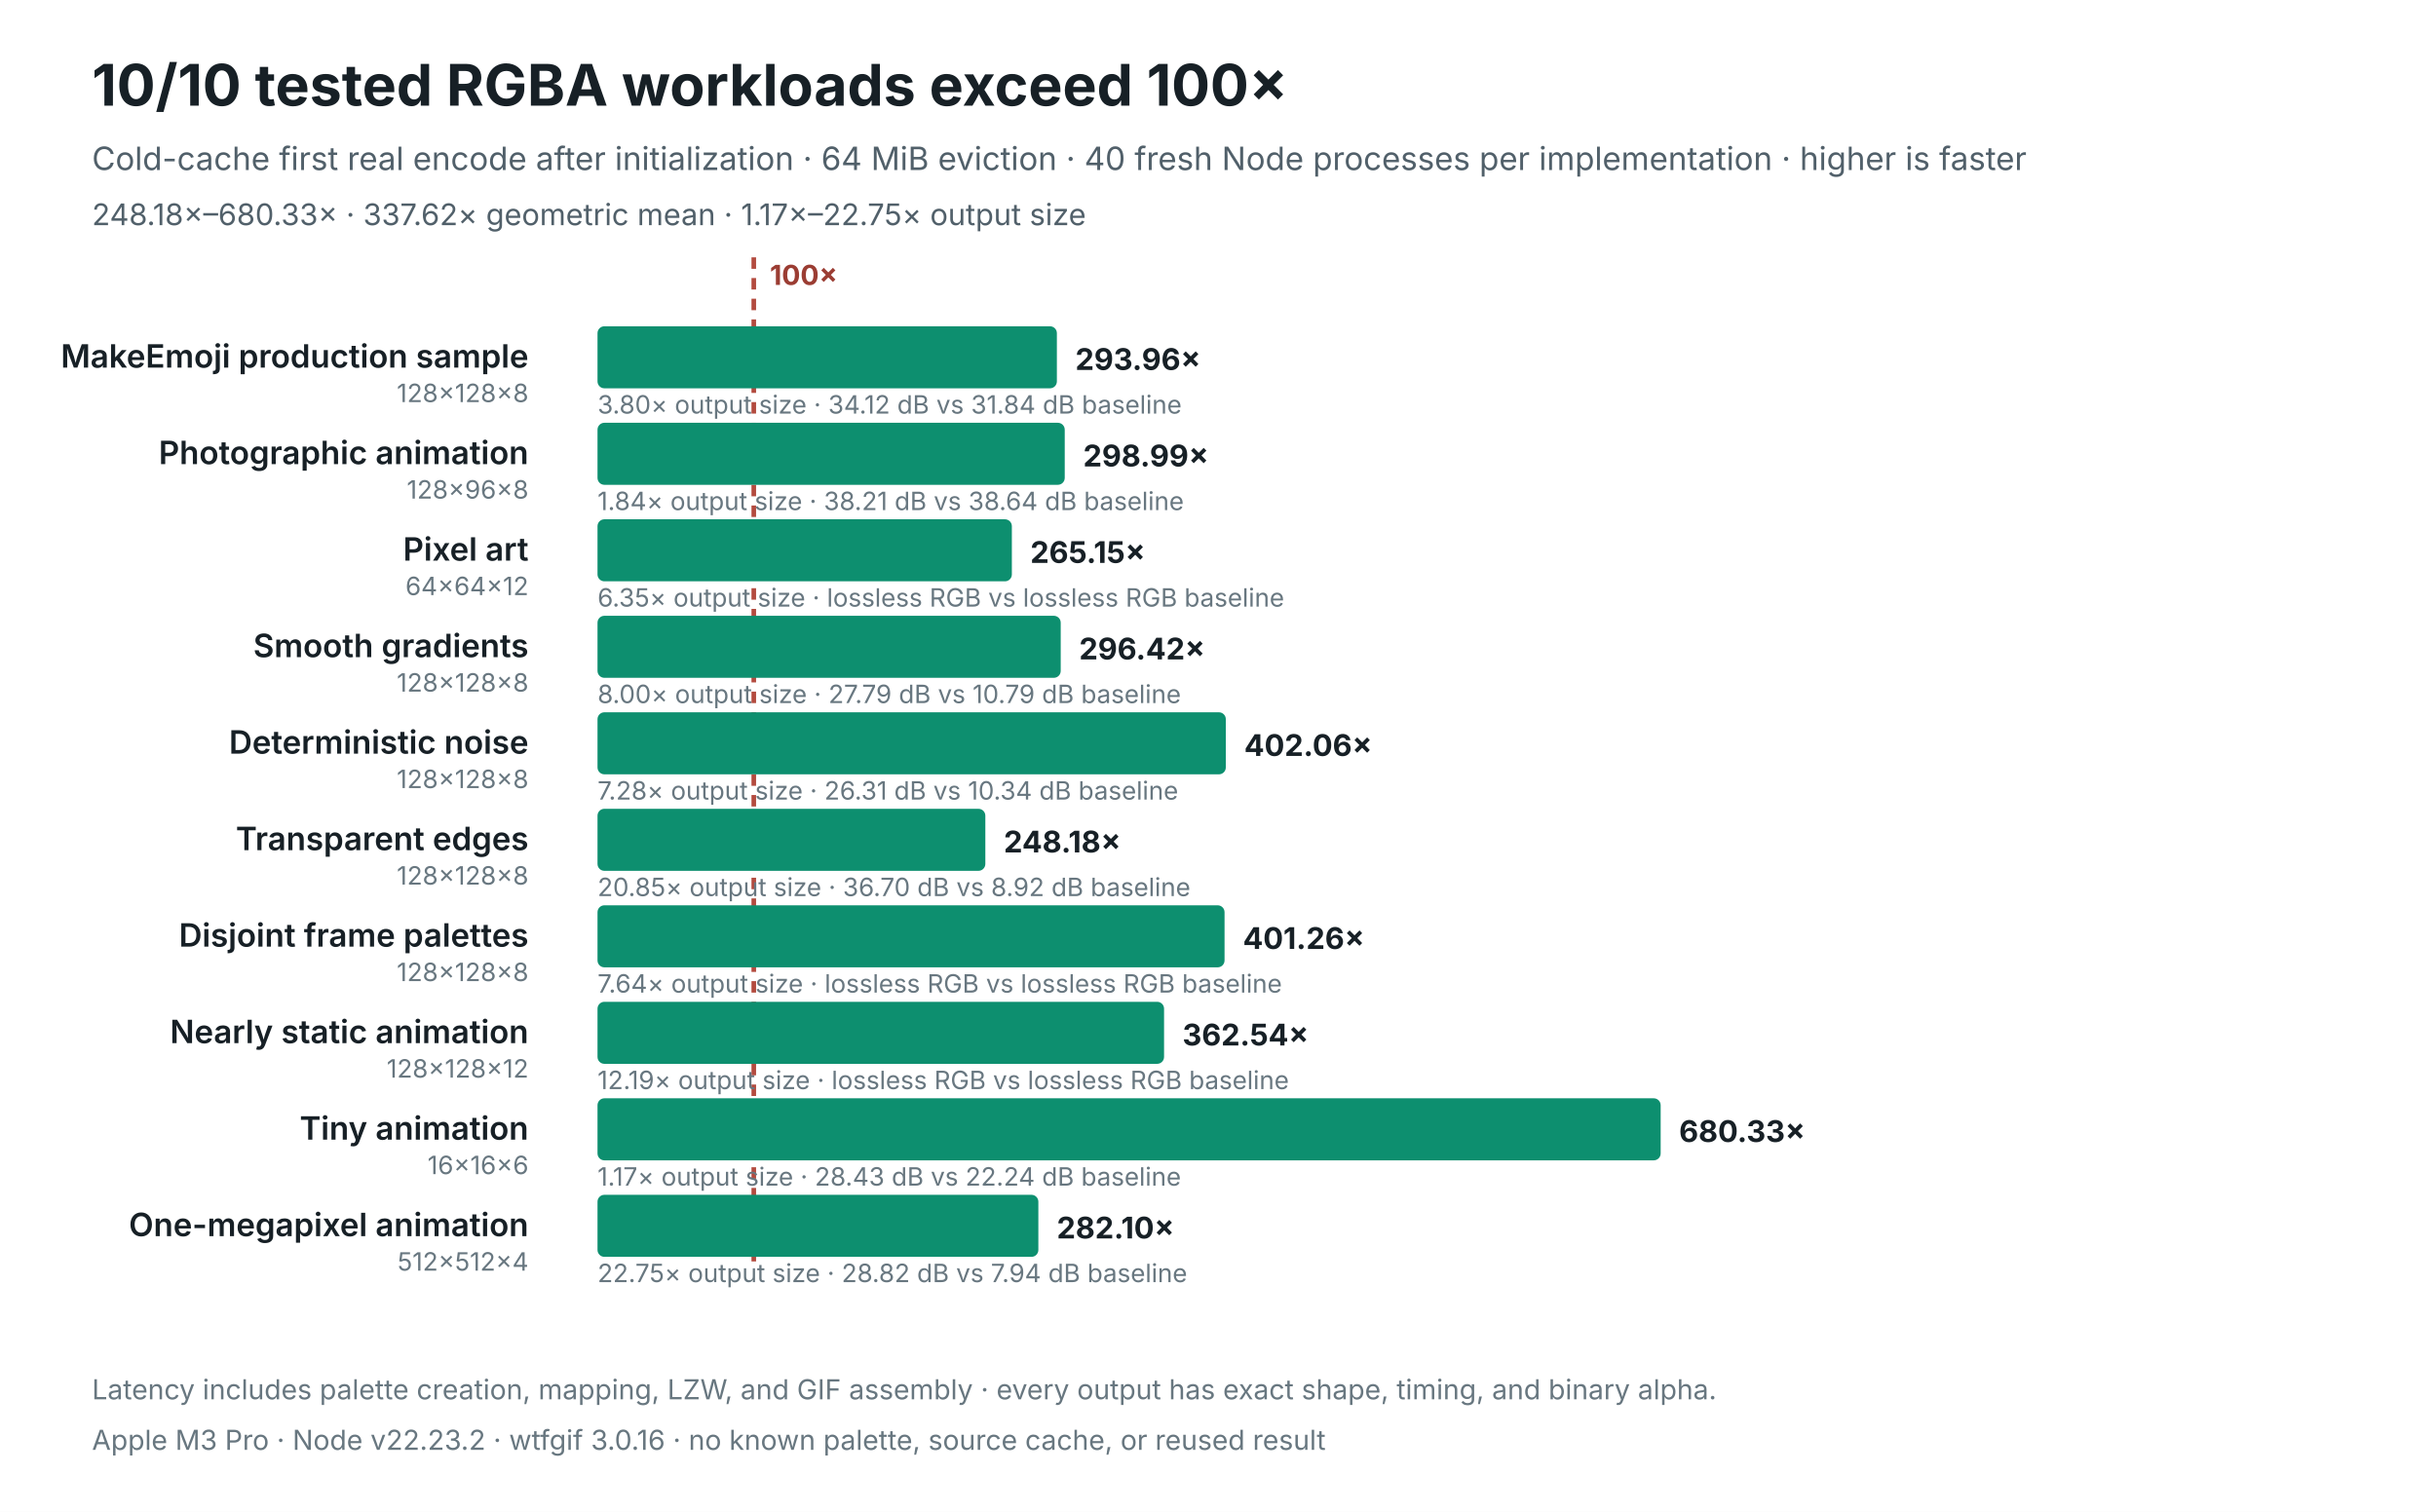
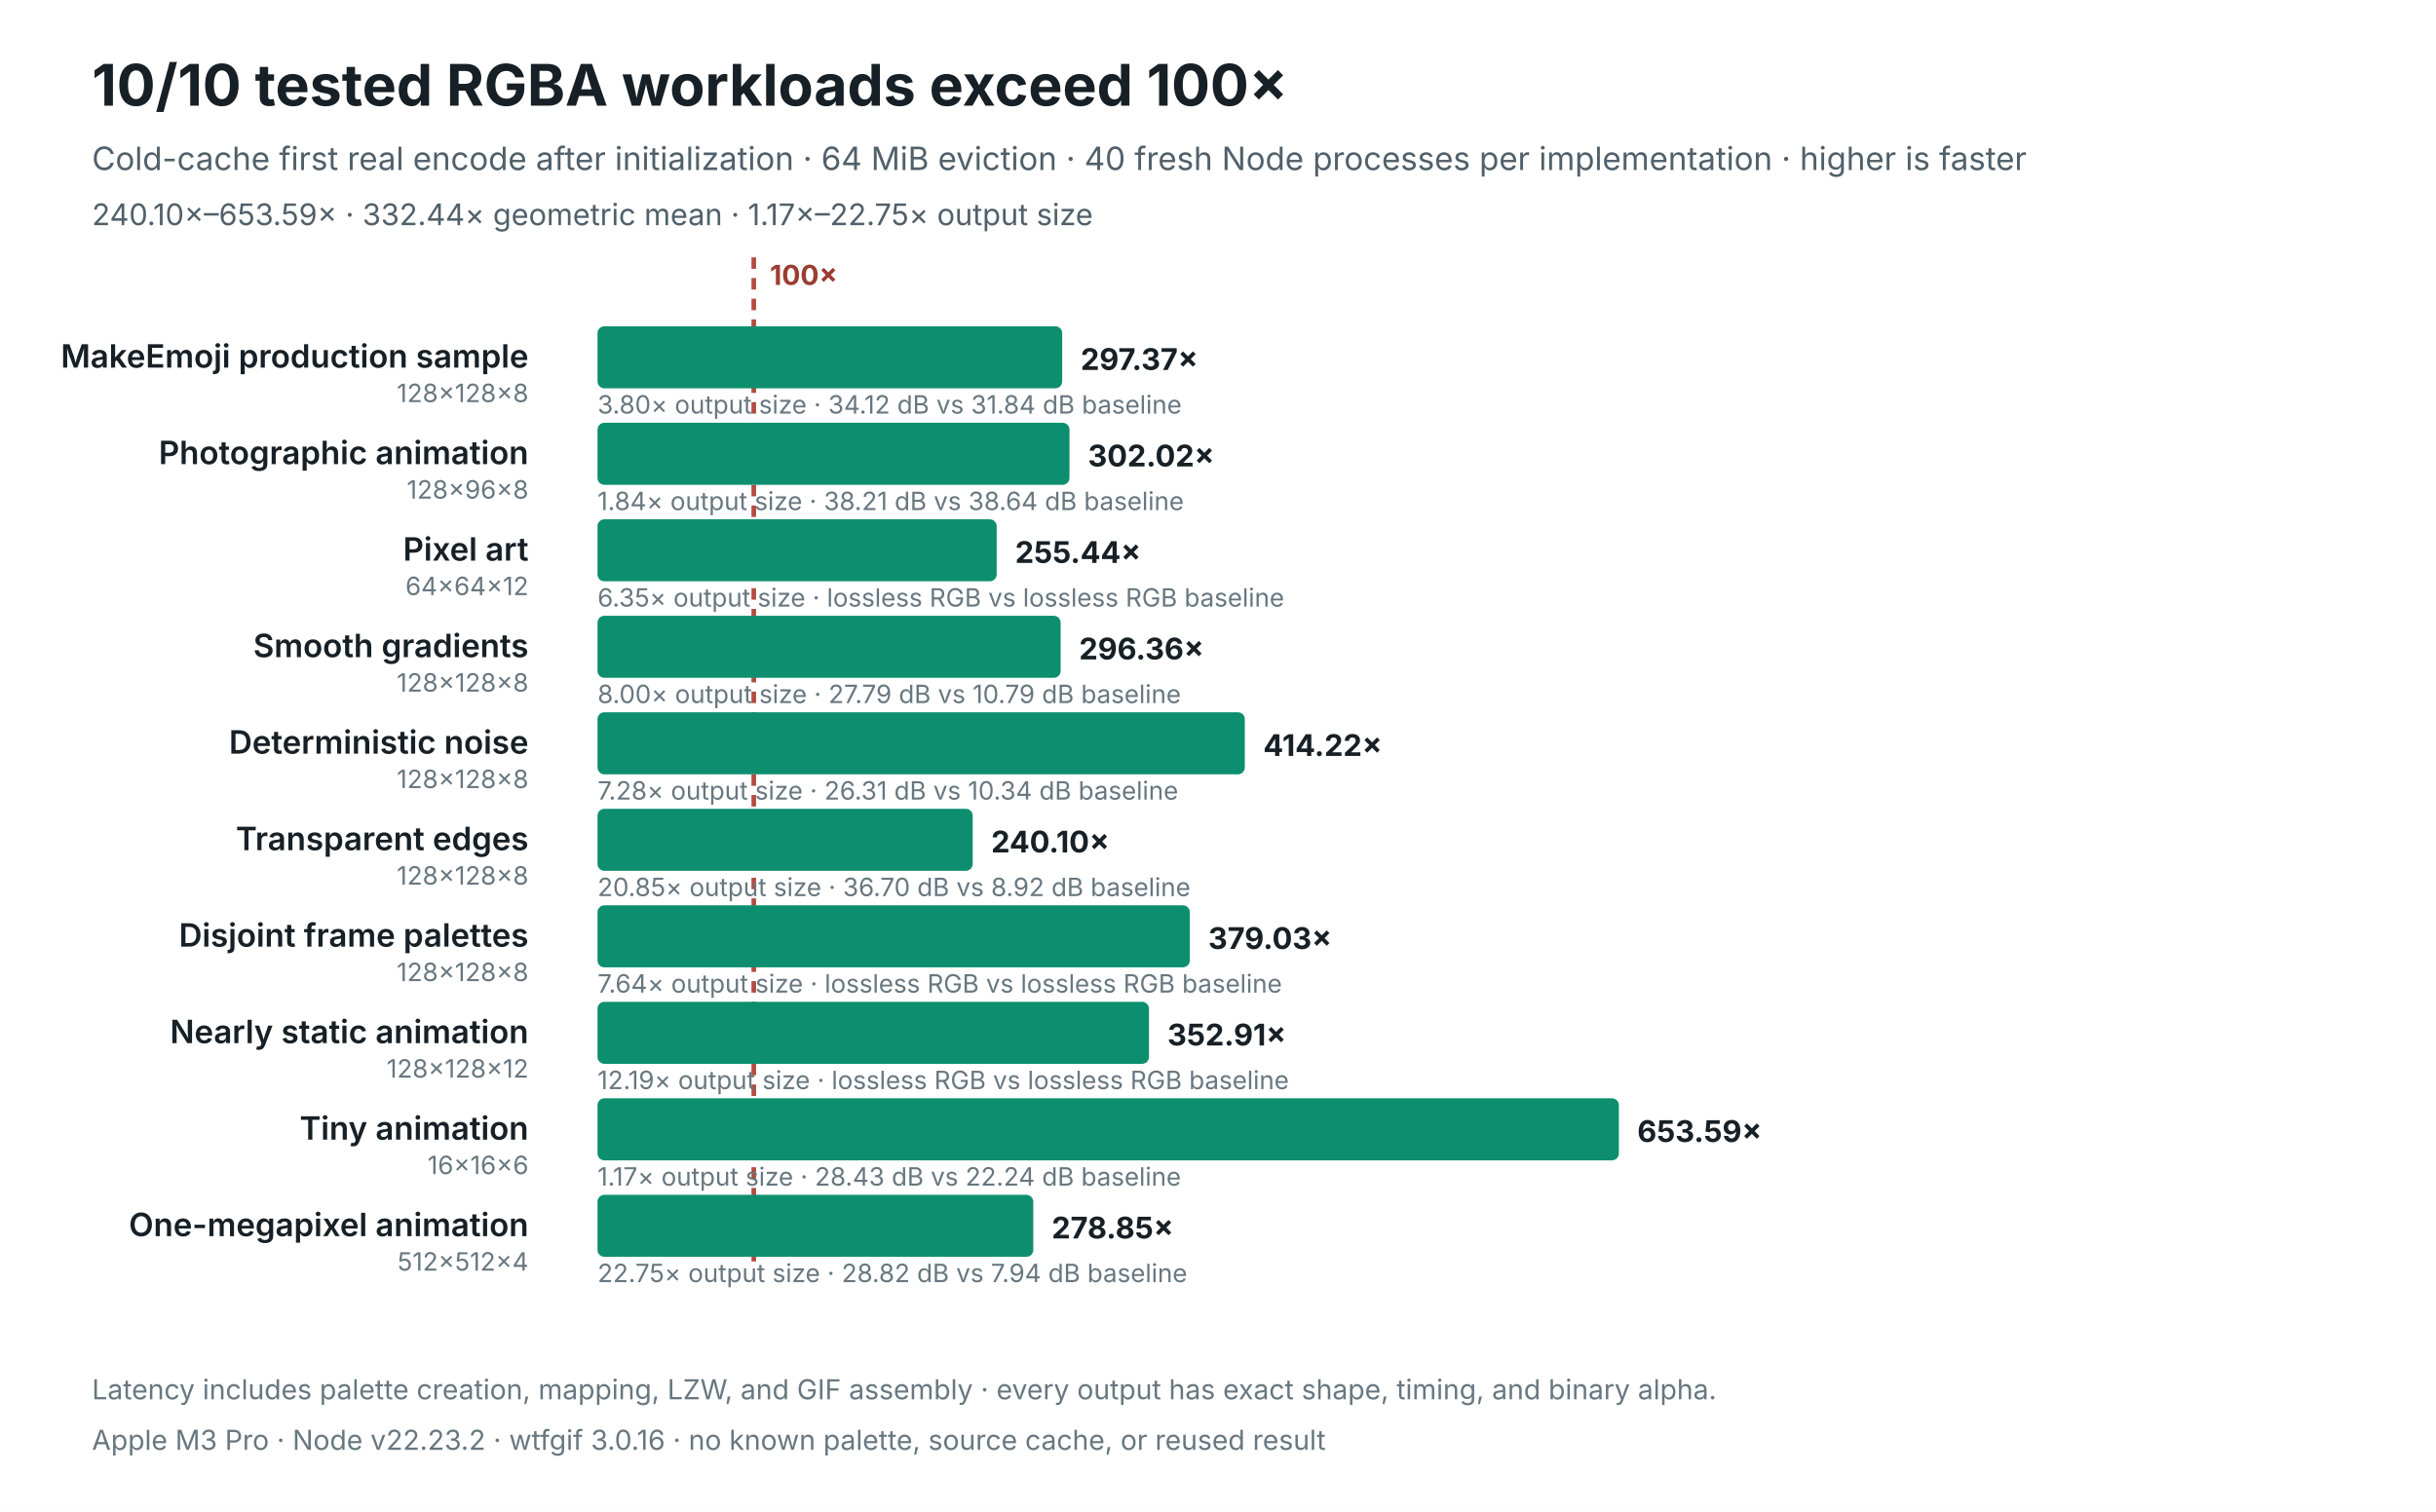
<svg xmlns="http://www.w3.org/2000/svg" width="1060" height="658" viewBox="0 0 1060 658" role="img" aria-labelledby="title desc">
  <rect width="100%" height="100%" fill="#ffffff" />
  <g font-family="ui-sans-serif, -apple-system, BlinkMacSystemFont, Segoe UI, sans-serif" fill="#172026">
    <text x="40" y="46" font-size="25" font-weight="700">10/10 tested RGBA workloads exceed 100×</text>
    <text x="40" y="74" font-size="14" fill="#51606a">Cold-cache first real encode after initialization · 64 MiB eviction · 40 fresh Node processes per implementation · higher is faster</text>
-     <text x="40" y="98" font-size="13" fill="#51606a">248.18×–680.33× · 337.62× geometric mean · 1.17×–22.75× output size</text>
+     <text x="40" y="98" font-size="13" fill="#51606a">240.10×–653.59× · 332.44× geometric mean · 1.17×–22.75× output size</text>
    <line x1="328" y1="112" x2="328" y2="552" stroke="#b34b3f" stroke-width="2" stroke-dasharray="5 4" />
    <text x="335" y="124" font-size="12" font-weight="700" fill="#9b3d33">100×</text>
    <text x="230" y="160" text-anchor="end" font-size="14" font-weight="600">MakeEmoji production sample</text>
    <text x="230" y="175" text-anchor="end" font-size="11" fill="#687780">128×128×8</text>
-     <rect x="260" y="142" width="199.89" height="27" rx="3" fill="#0d8f6f" />
-     <text x="467.89" y="161" font-size="13" font-weight="700">293.96×</text>
+     <rect x="260" y="142" width="202.21" height="27" rx="3" fill="#0d8f6f" />
+     <text x="470.21" y="161" font-size="13" font-weight="700">297.37×</text>
    <text x="260" y="180" font-size="11" fill="#687780">3.80× output size · 34.12 dB vs 31.84 dB baseline</text>
    <text x="230" y="202" text-anchor="end" font-size="14" font-weight="600">Photographic animation</text>
    <text x="230" y="217" text-anchor="end" font-size="11" fill="#687780">128×96×8</text>
-     <rect x="260" y="184" width="203.31" height="27" rx="3" fill="#0d8f6f" />
-     <text x="471.31" y="203" font-size="13" font-weight="700">298.99×</text>
+     <rect x="260" y="184" width="205.38" height="27" rx="3" fill="#0d8f6f" />
+     <text x="473.38" y="203" font-size="13" font-weight="700">302.02×</text>
    <text x="260" y="222" font-size="11" fill="#687780">1.84× output size · 38.21 dB vs 38.64 dB baseline</text>
    <text x="230" y="244" text-anchor="end" font-size="14" font-weight="600">Pixel art</text>
    <text x="230" y="259" text-anchor="end" font-size="11" fill="#687780">64×64×12</text>
-     <rect x="260" y="226" width="180.3" height="27" rx="3" fill="#0d8f6f" />
-     <text x="448.3" y="245" font-size="13" font-weight="700">265.15×</text>
+     <rect x="260" y="226" width="173.7" height="27" rx="3" fill="#0d8f6f" />
+     <text x="441.7" y="245" font-size="13" font-weight="700">255.44×</text>
    <text x="260" y="264" font-size="11" fill="#687780">6.35× output size · lossless RGB vs lossless RGB baseline</text>
    <text x="230" y="286" text-anchor="end" font-size="14" font-weight="600">Smooth gradients</text>
    <text x="230" y="301" text-anchor="end" font-size="11" fill="#687780">128×128×8</text>
-     <rect x="260" y="268" width="201.56" height="27" rx="3" fill="#0d8f6f" />
-     <text x="469.56" y="287" font-size="13" font-weight="700">296.42×</text>
+     <rect x="260" y="268" width="201.53" height="27" rx="3" fill="#0d8f6f" />
+     <text x="469.53" y="287" font-size="13" font-weight="700">296.36×</text>
    <text x="260" y="306" font-size="11" fill="#687780">8.00× output size · 27.79 dB vs 10.79 dB baseline</text>
    <text x="230" y="328" text-anchor="end" font-size="14" font-weight="600">Deterministic noise</text>
    <text x="230" y="343" text-anchor="end" font-size="11" fill="#687780">128×128×8</text>
-     <rect x="260" y="310" width="273.4" height="27" rx="3" fill="#0d8f6f" />
-     <text x="541.4" y="329" font-size="13" font-weight="700">402.06×</text>
+     <rect x="260" y="310" width="281.67" height="27" rx="3" fill="#0d8f6f" />
+     <text x="549.67" y="329" font-size="13" font-weight="700">414.22×</text>
    <text x="260" y="348" font-size="11" fill="#687780">7.28× output size · 26.31 dB vs 10.34 dB baseline</text>
    <text x="230" y="370" text-anchor="end" font-size="14" font-weight="600">Transparent edges</text>
    <text x="230" y="385" text-anchor="end" font-size="11" fill="#687780">128×128×8</text>
-     <rect x="260" y="352" width="168.76" height="27" rx="3" fill="#0d8f6f" />
-     <text x="436.76" y="371" font-size="13" font-weight="700">248.18×</text>
+     <rect x="260" y="352" width="163.27" height="27" rx="3" fill="#0d8f6f" />
+     <text x="431.27" y="371" font-size="13" font-weight="700">240.10×</text>
    <text x="260" y="390" font-size="11" fill="#687780">20.85× output size · 36.70 dB vs 8.92 dB baseline</text>
    <text x="230" y="412" text-anchor="end" font-size="14" font-weight="600">Disjoint frame palettes</text>
    <text x="230" y="427" text-anchor="end" font-size="11" fill="#687780">128×128×8</text>
-     <rect x="260" y="394" width="272.85" height="27" rx="3" fill="#0d8f6f" />
-     <text x="540.85" y="413" font-size="13" font-weight="700">401.26×</text>
+     <rect x="260" y="394" width="257.74" height="27" rx="3" fill="#0d8f6f" />
+     <text x="525.74" y="413" font-size="13" font-weight="700">379.03×</text>
    <text x="260" y="432" font-size="11" fill="#687780">7.64× output size · lossless RGB vs lossless RGB baseline</text>
    <text x="230" y="454" text-anchor="end" font-size="14" font-weight="600">Nearly static animation</text>
    <text x="230" y="469" text-anchor="end" font-size="11" fill="#687780">128×128×12</text>
-     <rect x="260" y="436" width="246.53" height="27" rx="3" fill="#0d8f6f" />
-     <text x="514.53" y="455" font-size="13" font-weight="700">362.54×</text>
+     <rect x="260" y="436" width="239.98" height="27" rx="3" fill="#0d8f6f" />
+     <text x="507.98" y="455" font-size="13" font-weight="700">352.91×</text>
    <text x="260" y="474" font-size="11" fill="#687780">12.19× output size · lossless RGB vs lossless RGB baseline</text>
    <text x="230" y="496" text-anchor="end" font-size="14" font-weight="600">Tiny animation</text>
    <text x="230" y="511" text-anchor="end" font-size="11" fill="#687780">16×16×6</text>
-     <rect x="260" y="478" width="462.62" height="27" rx="3" fill="#0d8f6f" />
-     <text x="730.62" y="497" font-size="13" font-weight="700">680.33×</text>
+     <rect x="260" y="478" width="444.44" height="27" rx="3" fill="#0d8f6f" />
+     <text x="712.44" y="497" font-size="13" font-weight="700">653.59×</text>
    <text x="260" y="516" font-size="11" fill="#687780">1.17× output size · 28.43 dB vs 22.24 dB baseline</text>
    <text x="230" y="538" text-anchor="end" font-size="14" font-weight="600">One-megapixel animation</text>
    <text x="230" y="553" text-anchor="end" font-size="11" fill="#687780">512×512×4</text>
-     <rect x="260" y="520" width="191.83" height="27" rx="3" fill="#0d8f6f" />
-     <text x="459.83" y="539" font-size="13" font-weight="700">282.10×</text>
+     <rect x="260" y="520" width="189.62" height="27" rx="3" fill="#0d8f6f" />
+     <text x="457.62" y="539" font-size="13" font-weight="700">278.85×</text>
    <text x="260" y="558" font-size="11" fill="#687780">22.75× output size · 28.82 dB vs 7.94 dB baseline</text>
    <text x="40" y="609" font-size="12" fill="#687780">Latency includes palette creation, mapping, LZW, and GIF assembly · every output has exact shape, timing, and binary alpha.</text>
    <text x="40" y="631" font-size="12" fill="#687780">Apple M3 Pro · Node v22.23.2 · wtfgif 3.0.16 · no known palette, source cache, or reused result</text>
  </g>
</svg>
